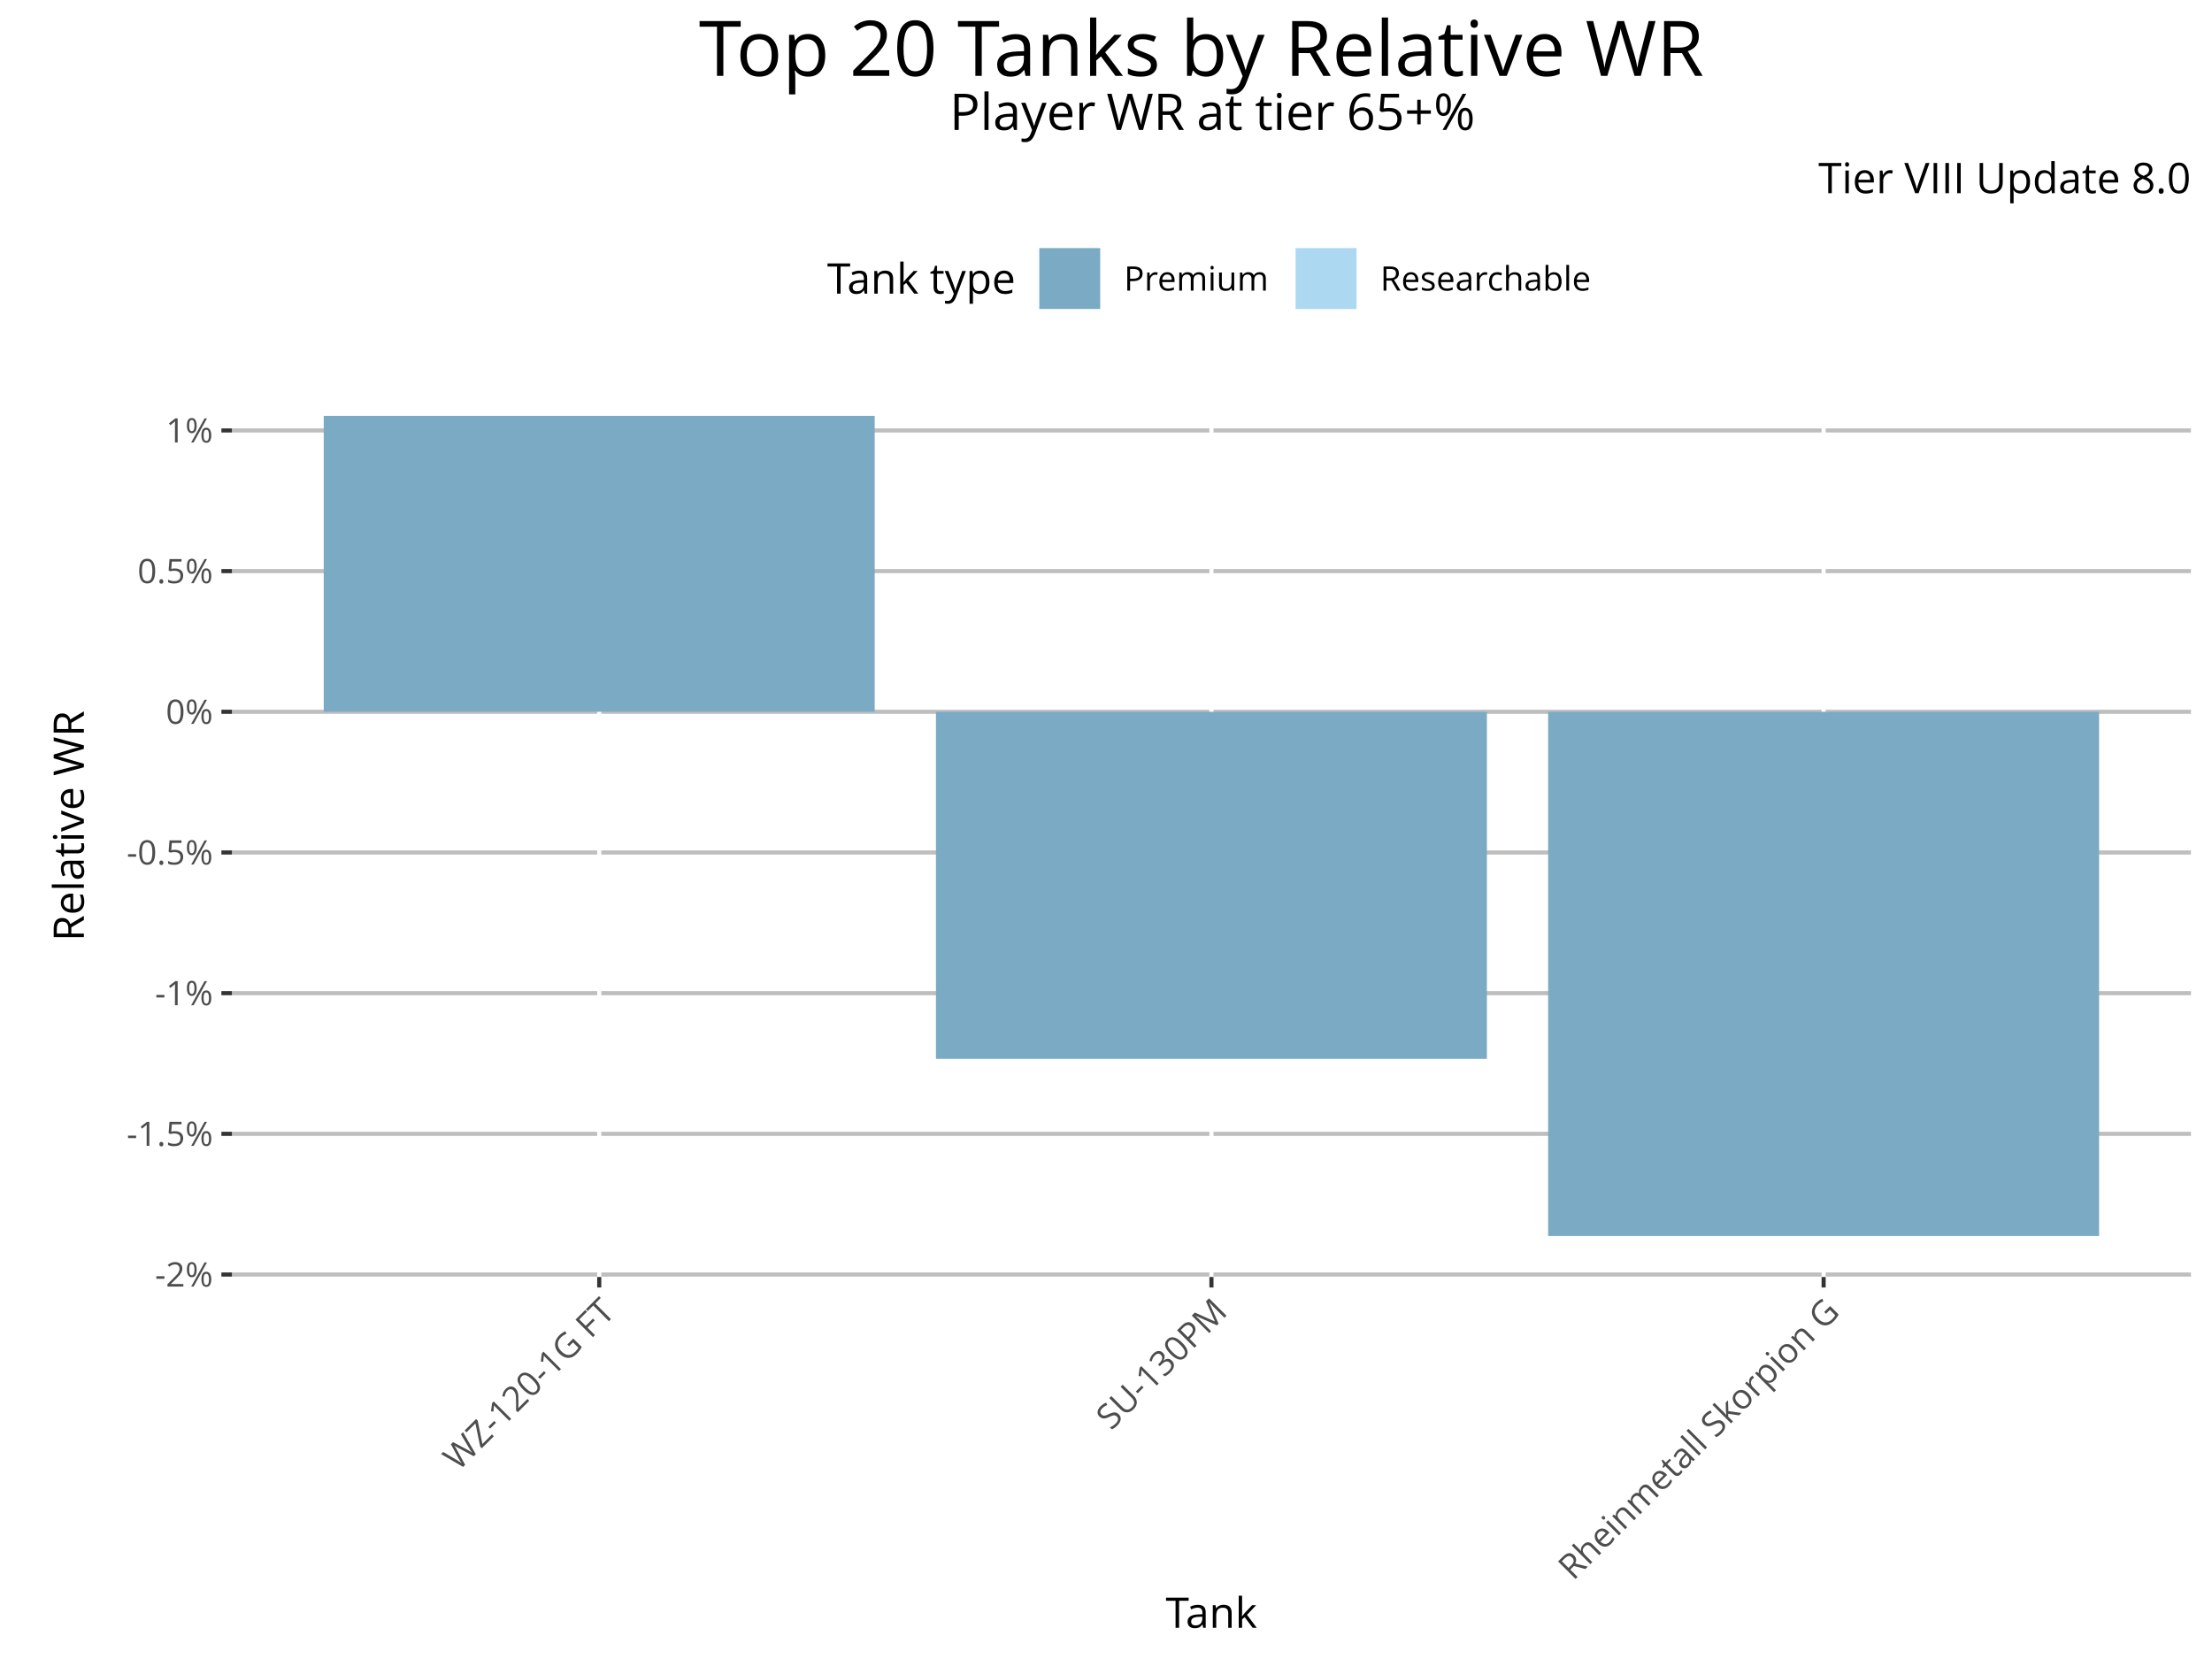
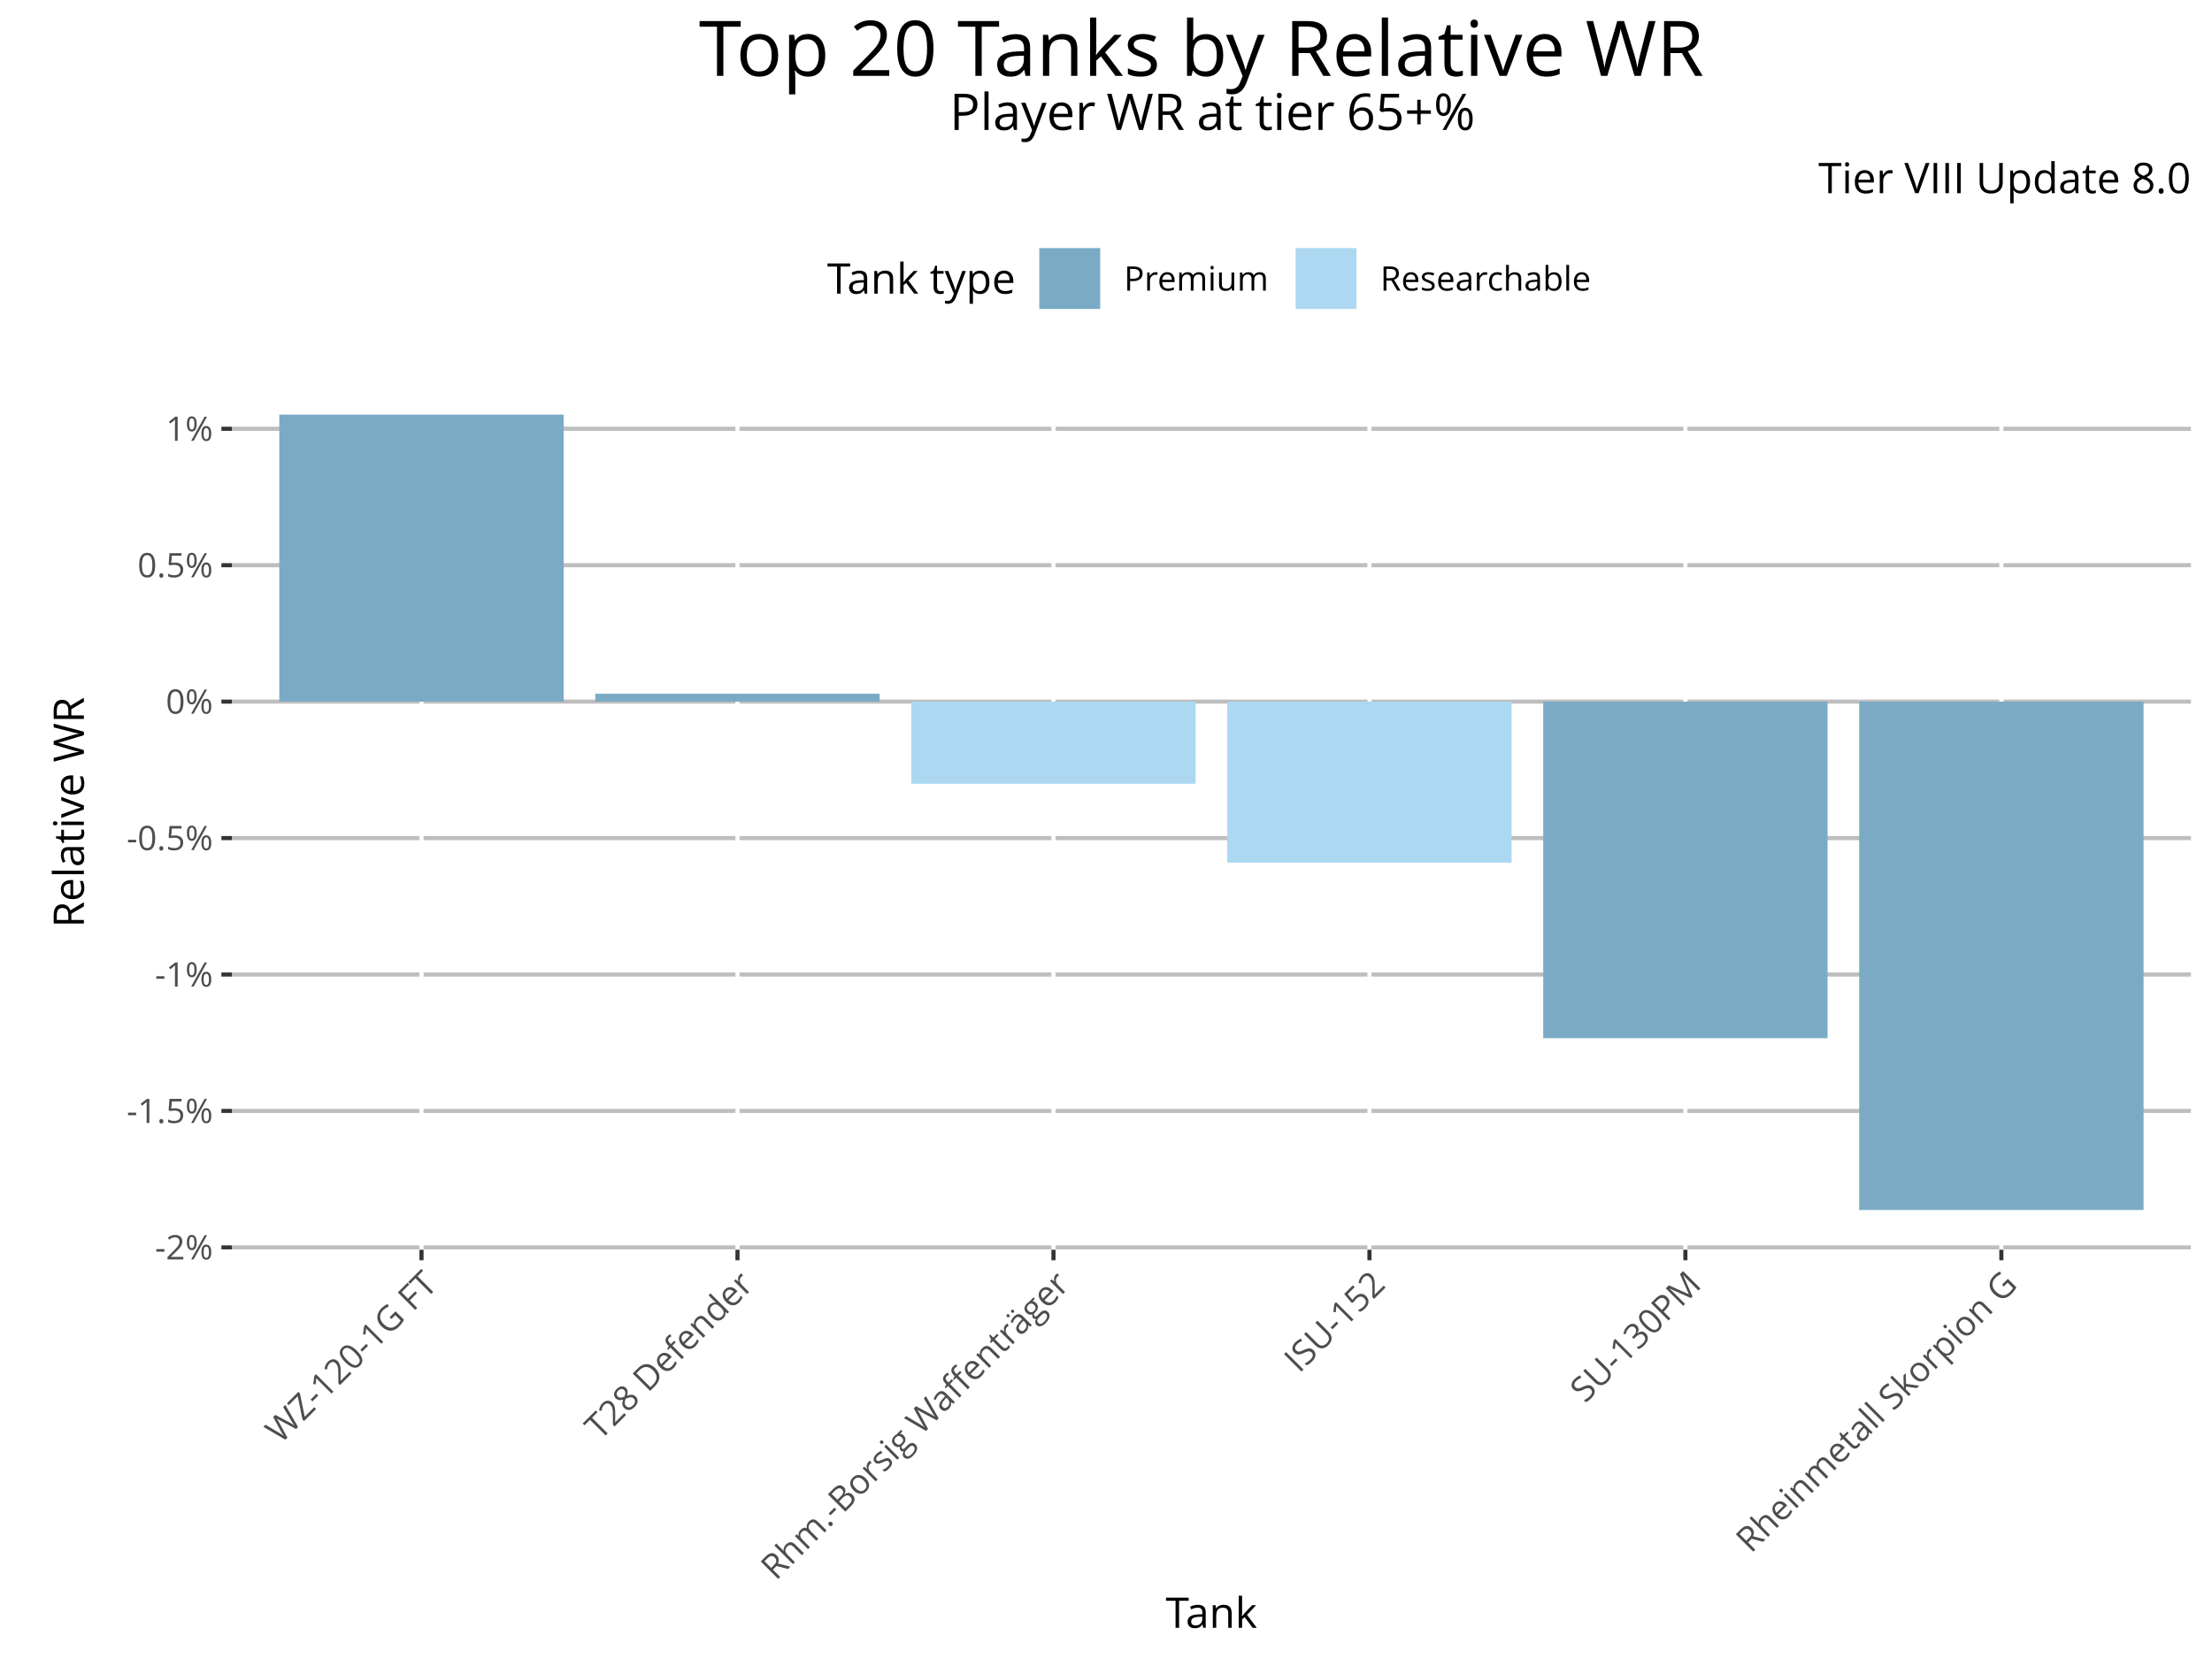
<svg xmlns="http://www.w3.org/2000/svg" class="svglite" width="576.00pt" height="432.00pt" viewBox="0 0 576.00 432.00">
  <defs>
    <style type="text/css">
    .svglite line, .svglite polyline, .svglite polygon, .svglite path, .svglite rect, .svglite circle {
      fill: none;
      stroke: #000000;
      stroke-linecap: round;
      stroke-linejoin: round;
      stroke-miterlimit: 10.00;
    }
  </style>
  </defs>
  <rect width="100%" height="100%" style="stroke: none; fill: #FFFFFF;" />
  <defs>
    <clipPath id="cpMC4wMHw1NzYuMDB8MC4wMHw0MzIuMDA=">
      <rect x="0.00" y="0.00" width="576.00" height="432.00" />
    </clipPath>
  </defs>
  <g clip-path="url(#cpMC4wMHw1NzYuMDB8MC4wMHw0MzIuMDA=)">
    <rect x="0.00" y="0" width="576.00" height="432.00" style="stroke-width: 1.07; stroke: #FFFFFF; fill: #FFFFFF;" />
  </g>
  <defs>
-     <clipPath id="cpNjAuMzl8NTcwLjUyfDk3LjYxfDMzMi41Mw==">
-       <rect x="60.39" y="97.61" width="510.13" height="234.91" />
+     <clipPath id="cpNjAuMzl8NTcwLjUyfDk3LjYxfDMyNS40Mw==">
+       <rect x="60.39" y="97.61" width="510.13" height="227.82" />
    </clipPath>
  </defs>
-   <g clip-path="url(#cpNjAuMzl8NTcwLjUyfDk3LjYxfDMzMi41Mw==)">
-     <rect x="60.39" y="97.61" width="510.13" height="234.91" style="stroke-width: 1.07; stroke: none;" />
-     <polyline points="60.39,313.57 570.52,313.57 " style="stroke-width: 0.53; stroke: #FFFFFF; stroke-linecap: butt;" />
-     <polyline points="60.39,276.93 570.52,276.93 " style="stroke-width: 0.53; stroke: #FFFFFF; stroke-linecap: butt;" />
-     <polyline points="60.39,240.30 570.52,240.30 " style="stroke-width: 0.53; stroke: #FFFFFF; stroke-linecap: butt;" />
-     <polyline points="60.39,203.67 570.52,203.67 " style="stroke-width: 0.53; stroke: #FFFFFF; stroke-linecap: butt;" />
-     <polyline points="60.39,167.04 570.52,167.04 " style="stroke-width: 0.53; stroke: #FFFFFF; stroke-linecap: butt;" />
-     <polyline points="60.39,130.40 570.52,130.40 " style="stroke-width: 0.53; stroke: #FFFFFF; stroke-linecap: butt;" />
-     <polyline points="60.39,331.88 570.52,331.88 " style="stroke-width: 1.07; stroke: #BEBEBE; stroke-linecap: butt;" />
-     <polyline points="60.39,295.25 570.52,295.25 " style="stroke-width: 1.07; stroke: #BEBEBE; stroke-linecap: butt;" />
-     <polyline points="60.39,258.62 570.52,258.62 " style="stroke-width: 1.07; stroke: #BEBEBE; stroke-linecap: butt;" />
-     <polyline points="60.39,221.98 570.52,221.98 " style="stroke-width: 1.07; stroke: #BEBEBE; stroke-linecap: butt;" />
-     <polyline points="60.39,185.35 570.52,185.35 " style="stroke-width: 1.07; stroke: #BEBEBE; stroke-linecap: butt;" />
-     <polyline points="60.39,148.72 570.52,148.72 " style="stroke-width: 1.07; stroke: #BEBEBE; stroke-linecap: butt;" />
-     <polyline points="60.39,112.09 570.52,112.09 " style="stroke-width: 1.07; stroke: #BEBEBE; stroke-linecap: butt;" />
-     <polyline points="156.04,332.53 156.04,97.61 " style="stroke-width: 1.07; stroke: #FFFFFF; stroke-linecap: butt;" />
-     <polyline points="315.46,332.53 315.46,97.61 " style="stroke-width: 1.07; stroke: #FFFFFF; stroke-linecap: butt;" />
-     <polyline points="474.87,332.53 474.87,97.61 " style="stroke-width: 1.07; stroke: #FFFFFF; stroke-linecap: butt;" />
-     <rect x="84.30" y="108.29" width="143.47" height="77.06" style="stroke-width: 1.07; stroke: none; stroke-linecap: square; stroke-linejoin: miter; fill: #7BABC4;" />
-     <rect x="243.72" y="185.35" width="143.47" height="90.38" style="stroke-width: 1.07; stroke: none; stroke-linecap: square; stroke-linejoin: miter; fill: #7BABC4;" />
-     <rect x="403.13" y="185.35" width="143.47" height="136.50" style="stroke-width: 1.07; stroke: none; stroke-linecap: square; stroke-linejoin: miter; fill: #7BABC4;" />
+   <g clip-path="url(#cpNjAuMzl8NTcwLjUyfDk3LjYxfDMyNS40Mw==)">
+     <rect x="60.39" y="97.61" width="510.13" height="227.82" style="stroke-width: 1.07; stroke: none;" />
+     <polyline points="60.39,307.05 570.52,307.05 " style="stroke-width: 0.53; stroke: #FFFFFF; stroke-linecap: butt;" />
+     <polyline points="60.39,271.52 570.52,271.52 " style="stroke-width: 0.53; stroke: #FFFFFF; stroke-linecap: butt;" />
+     <polyline points="60.39,235.99 570.52,235.99 " style="stroke-width: 0.53; stroke: #FFFFFF; stroke-linecap: butt;" />
+     <polyline points="60.39,200.47 570.52,200.47 " style="stroke-width: 0.53; stroke: #FFFFFF; stroke-linecap: butt;" />
+     <polyline points="60.39,164.94 570.52,164.94 " style="stroke-width: 0.53; stroke: #FFFFFF; stroke-linecap: butt;" />
+     <polyline points="60.39,129.41 570.52,129.41 " style="stroke-width: 0.53; stroke: #FFFFFF; stroke-linecap: butt;" />
+     <polyline points="60.39,324.81 570.52,324.81 " style="stroke-width: 1.07; stroke: #BEBEBE; stroke-linecap: butt;" />
+     <polyline points="60.39,289.28 570.52,289.28 " style="stroke-width: 1.07; stroke: #BEBEBE; stroke-linecap: butt;" />
+     <polyline points="60.39,253.76 570.52,253.76 " style="stroke-width: 1.07; stroke: #BEBEBE; stroke-linecap: butt;" />
+     <polyline points="60.39,218.23 570.52,218.23 " style="stroke-width: 1.07; stroke: #BEBEBE; stroke-linecap: butt;" />
+     <polyline points="60.39,182.70 570.52,182.70 " style="stroke-width: 1.07; stroke: #BEBEBE; stroke-linecap: butt;" />
+     <polyline points="60.39,147.18 570.52,147.18 " style="stroke-width: 1.07; stroke: #BEBEBE; stroke-linecap: butt;" />
+     <polyline points="60.39,111.65 570.52,111.65 " style="stroke-width: 1.07; stroke: #BEBEBE; stroke-linecap: butt;" />
+     <polyline points="109.76,325.43 109.76,97.61 " style="stroke-width: 1.07; stroke: #FFFFFF; stroke-linecap: butt;" />
+     <polyline points="192.04,325.43 192.04,97.61 " style="stroke-width: 1.07; stroke: #FFFFFF; stroke-linecap: butt;" />
+     <polyline points="274.32,325.43 274.32,97.61 " style="stroke-width: 1.07; stroke: #FFFFFF; stroke-linecap: butt;" />
+     <polyline points="356.60,325.43 356.60,97.61 " style="stroke-width: 1.07; stroke: #FFFFFF; stroke-linecap: butt;" />
+     <polyline points="438.87,325.43 438.87,97.61 " style="stroke-width: 1.07; stroke: #FFFFFF; stroke-linecap: butt;" />
+     <polyline points="521.15,325.43 521.15,97.61 " style="stroke-width: 1.07; stroke: #FFFFFF; stroke-linecap: butt;" />
+     <rect x="72.73" y="107.97" width="74.05" height="74.73" style="stroke-width: 1.07; stroke: none; stroke-linecap: square; stroke-linejoin: miter; fill: #7BABC4;" />
+     <rect x="155.01" y="180.65" width="74.05" height="2.05" style="stroke-width: 1.07; stroke: none; stroke-linecap: square; stroke-linejoin: miter; fill: #7BABC4;" />
+     <rect x="237.29" y="182.70" width="74.05" height="21.39" style="stroke-width: 1.07; stroke: none; stroke-linecap: square; stroke-linejoin: miter; fill: #ACD8F1;" />
+     <rect x="319.57" y="182.70" width="74.05" height="41.93" style="stroke-width: 1.07; stroke: none; stroke-linecap: square; stroke-linejoin: miter; fill: #ACD8F1;" />
+     <rect x="401.85" y="182.70" width="74.05" height="87.65" style="stroke-width: 1.07; stroke: none; stroke-linecap: square; stroke-linejoin: miter; fill: #7BABC4;" />
+     <rect x="484.13" y="182.70" width="74.05" height="132.38" style="stroke-width: 1.07; stroke: none; stroke-linecap: square; stroke-linejoin: miter; fill: #7BABC4;" />
  </g>
  <g clip-path="url(#cpMC4wMHw1NzYuMDB8MC4wMHw0MzIuMDA=)">
-     <text x="55.46" y="335.02" text-anchor="end" style="font-size: 8.80px; fill: #4D4D4D; font-family: Open Sans;" textLength="15.11px" lengthAdjust="spacingAndGlyphs">-2%</text>
-     <text x="55.46" y="298.39" text-anchor="end" style="font-size: 8.80px; fill: #4D4D4D; font-family: Open Sans;" textLength="22.48px" lengthAdjust="spacingAndGlyphs">-1.5%</text>
-     <text x="55.46" y="261.76" text-anchor="end" style="font-size: 8.80px; fill: #4D4D4D; font-family: Open Sans;" textLength="15.11px" lengthAdjust="spacingAndGlyphs">-1%</text>
-     <text x="55.46" y="225.12" text-anchor="end" style="font-size: 8.80px; fill: #4D4D4D; font-family: Open Sans;" textLength="22.48px" lengthAdjust="spacingAndGlyphs">-0.5%</text>
-     <text x="55.46" y="188.49" text-anchor="end" style="font-size: 8.80px; fill: #4D4D4D; font-family: Open Sans;" textLength="12.28px" lengthAdjust="spacingAndGlyphs">0%</text>
-     <text x="55.46" y="151.86" text-anchor="end" style="font-size: 8.80px; fill: #4D4D4D; font-family: Open Sans;" textLength="19.65px" lengthAdjust="spacingAndGlyphs">0.5%</text>
-     <text x="55.46" y="115.23" text-anchor="end" style="font-size: 8.80px; fill: #4D4D4D; font-family: Open Sans;" textLength="12.28px" lengthAdjust="spacingAndGlyphs">1%</text>
-     <polyline points="57.65,331.88 60.39,331.88 " style="stroke-width: 1.07; stroke: #333333; stroke-linecap: butt;" />
-     <polyline points="57.65,295.25 60.39,295.25 " style="stroke-width: 1.07; stroke: #333333; stroke-linecap: butt;" />
-     <polyline points="57.65,258.62 60.39,258.62 " style="stroke-width: 1.07; stroke: #333333; stroke-linecap: butt;" />
-     <polyline points="57.65,221.98 60.39,221.98 " style="stroke-width: 1.07; stroke: #333333; stroke-linecap: butt;" />
-     <polyline points="57.65,185.35 60.39,185.35 " style="stroke-width: 1.07; stroke: #333333; stroke-linecap: butt;" />
-     <polyline points="57.65,148.72 60.39,148.72 " style="stroke-width: 1.07; stroke: #333333; stroke-linecap: butt;" />
-     <polyline points="57.65,112.09 60.39,112.09 " style="stroke-width: 1.07; stroke: #333333; stroke-linecap: butt;" />
-     <polyline points="156.04,335.27 156.04,332.53 " style="stroke-width: 1.07; stroke: #333333; stroke-linecap: butt;" />
-     <polyline points="315.46,335.27 315.46,332.53 " style="stroke-width: 1.07; stroke: #333333; stroke-linecap: butt;" />
-     <polyline points="474.87,335.27 474.87,332.53 " style="stroke-width: 1.07; stroke: #333333; stroke-linecap: butt;" />
-     <text transform="translate(160.58,342.00) rotate(-45)" text-anchor="end" style="font-size: 9.00px; fill: #4D4D4D; font-family: Open Sans;" textLength="58.37px" lengthAdjust="spacingAndGlyphs">WZ-120-1G FT</text>
-     <text transform="translate(320.00,342.00) rotate(-45)" text-anchor="end" style="font-size: 9.00px; fill: #4D4D4D; font-family: Open Sans;" textLength="43.38px" lengthAdjust="spacingAndGlyphs">SU-130PM</text>
-     <text transform="translate(479.41,342.00) rotate(-45)" text-anchor="end" style="font-size: 9.00px; fill: #4D4D4D; font-family: Open Sans;" textLength="98.65px" lengthAdjust="spacingAndGlyphs">Rheinmetall Skorpion G</text>
+     <text x="55.46" y="327.95" text-anchor="end" style="font-size: 8.80px; fill: #4D4D4D; font-family: Open Sans;" textLength="15.11px" lengthAdjust="spacingAndGlyphs">-2%</text>
+     <text x="55.46" y="292.42" text-anchor="end" style="font-size: 8.80px; fill: #4D4D4D; font-family: Open Sans;" textLength="22.48px" lengthAdjust="spacingAndGlyphs">-1.5%</text>
+     <text x="55.46" y="256.90" text-anchor="end" style="font-size: 8.80px; fill: #4D4D4D; font-family: Open Sans;" textLength="15.11px" lengthAdjust="spacingAndGlyphs">-1%</text>
+     <text x="55.46" y="221.37" text-anchor="end" style="font-size: 8.80px; fill: #4D4D4D; font-family: Open Sans;" textLength="22.48px" lengthAdjust="spacingAndGlyphs">-0.5%</text>
+     <text x="55.46" y="185.84" text-anchor="end" style="font-size: 8.80px; fill: #4D4D4D; font-family: Open Sans;" textLength="12.28px" lengthAdjust="spacingAndGlyphs">0%</text>
+     <text x="55.46" y="150.32" text-anchor="end" style="font-size: 8.80px; fill: #4D4D4D; font-family: Open Sans;" textLength="19.65px" lengthAdjust="spacingAndGlyphs">0.5%</text>
+     <text x="55.46" y="114.79" text-anchor="end" style="font-size: 8.80px; fill: #4D4D4D; font-family: Open Sans;" textLength="12.28px" lengthAdjust="spacingAndGlyphs">1%</text>
+     <polyline points="57.65,324.81 60.39,324.81 " style="stroke-width: 1.07; stroke: #333333; stroke-linecap: butt;" />
+     <polyline points="57.65,289.28 60.39,289.28 " style="stroke-width: 1.07; stroke: #333333; stroke-linecap: butt;" />
+     <polyline points="57.65,253.76 60.39,253.76 " style="stroke-width: 1.07; stroke: #333333; stroke-linecap: butt;" />
+     <polyline points="57.65,218.23 60.39,218.23 " style="stroke-width: 1.07; stroke: #333333; stroke-linecap: butt;" />
+     <polyline points="57.65,182.70 60.39,182.70 " style="stroke-width: 1.07; stroke: #333333; stroke-linecap: butt;" />
+     <polyline points="57.65,147.18 60.39,147.18 " style="stroke-width: 1.07; stroke: #333333; stroke-linecap: butt;" />
+     <polyline points="57.65,111.65 60.39,111.65 " style="stroke-width: 1.07; stroke: #333333; stroke-linecap: butt;" />
+     <polyline points="109.76,328.17 109.76,325.43 " style="stroke-width: 1.07; stroke: #333333; stroke-linecap: butt;" />
+     <polyline points="192.04,328.17 192.04,325.43 " style="stroke-width: 1.07; stroke: #333333; stroke-linecap: butt;" />
+     <polyline points="274.32,328.17 274.32,325.43 " style="stroke-width: 1.07; stroke: #333333; stroke-linecap: butt;" />
+     <polyline points="356.60,328.17 356.60,325.43 " style="stroke-width: 1.07; stroke: #333333; stroke-linecap: butt;" />
+     <polyline points="438.87,328.17 438.87,325.43 " style="stroke-width: 1.07; stroke: #333333; stroke-linecap: butt;" />
+     <polyline points="521.15,328.17 521.15,325.43 " style="stroke-width: 1.07; stroke: #333333; stroke-linecap: butt;" />
+     <text transform="translate(114.30,334.91) rotate(-45)" text-anchor="end" style="font-size: 9.00px; fill: #4D4D4D; font-family: Open Sans;" textLength="58.37px" lengthAdjust="spacingAndGlyphs">WZ-120-1G FT</text>
+     <text transform="translate(196.58,334.91) rotate(-45)" text-anchor="end" style="font-size: 9.00px; fill: #4D4D4D; font-family: Open Sans;" textLength="57.08px" lengthAdjust="spacingAndGlyphs">T28 Defender</text>
+     <text transform="translate(278.86,334.91) rotate(-45)" text-anchor="end" style="font-size: 9.00px; fill: #4D4D4D; font-family: Open Sans;" textLength="108.68px" lengthAdjust="spacingAndGlyphs">Rhm.-Borsig Waffenträger</text>
+     <text transform="translate(361.14,334.91) rotate(-45)" text-anchor="end" style="font-size: 9.00px; fill: #4D4D4D; font-family: Open Sans;" textLength="32.34px" lengthAdjust="spacingAndGlyphs">ISU-152</text>
+     <text transform="translate(443.42,334.91) rotate(-45)" text-anchor="end" style="font-size: 9.00px; fill: #4D4D4D; font-family: Open Sans;" textLength="43.38px" lengthAdjust="spacingAndGlyphs">SU-130PM</text>
+     <text transform="translate(525.69,334.91) rotate(-45)" text-anchor="end" style="font-size: 9.00px; fill: #4D4D4D; font-family: Open Sans;" textLength="98.65px" lengthAdjust="spacingAndGlyphs">Rheinmetall Skorpion G</text>
    <text x="315.46" y="423.88" text-anchor="middle" style="font-size: 11.00px; font-family: Open Sans;" textLength="23.85px" lengthAdjust="spacingAndGlyphs">Tank</text>
-     <text transform="translate(21.84,215.07) rotate(-90)" text-anchor="middle" style="font-size: 11.00px; font-family: Open Sans;" textLength="60.07px" lengthAdjust="spacingAndGlyphs">Relative WR</text>
+     <text transform="translate(21.84,211.52) rotate(-90)" text-anchor="middle" style="font-size: 11.00px; font-family: Open Sans;" textLength="60.07px" lengthAdjust="spacingAndGlyphs">Relative WR</text>
    <rect x="209.91" y="58.42" width="211.09" height="28.24" style="stroke-width: 1.07; stroke: none; fill: #FFFFFF;" />
    <text x="215.39" y="76.46" style="font-size: 11.00px; font-family: Open Sans;" textLength="49.05px" lengthAdjust="spacingAndGlyphs">Tank type</text>
    <rect x="269.92" y="63.90" width="17.28" height="17.28" style="stroke-width: 1.07; stroke: none;" />
    <rect x="270.63" y="64.60" width="15.86" height="15.86" style="stroke-width: 1.07; stroke: none; stroke-linecap: square; stroke-linejoin: miter; fill: #7BABC4;" />
    <rect x="336.66" y="63.90" width="17.28" height="17.28" style="stroke-width: 1.07; stroke: none;" />
    <rect x="337.37" y="64.60" width="15.86" height="15.86" style="stroke-width: 1.07; stroke: none; stroke-linecap: square; stroke-linejoin: miter; fill: #ACD8F1;" />
    <text x="292.68" y="75.67" style="font-size: 8.80px; font-family: Open Sans;" textLength="37.66px" lengthAdjust="spacingAndGlyphs">Premium</text>
    <text x="359.42" y="75.67" style="font-size: 8.80px; font-family: Open Sans;" textLength="54.87px" lengthAdjust="spacingAndGlyphs">Researchable</text>
    <text x="570.52" y="50.30" text-anchor="end" style="font-size: 11.00px; font-family: Open Sans;" textLength="97.02px" lengthAdjust="spacingAndGlyphs">Tier VIII Update 8.0</text>
    <text x="182.00" y="19.76" style="font-size: 20.00px; font-family: Open Sans;" textLength="34.01px" lengthAdjust="spacingAndGlyphs">Top</text>
    <text x="221.20" y="19.76" style="font-size: 20.00px; font-family: Open Sans;" textLength="22.87px" lengthAdjust="spacingAndGlyphs">20</text>
    <text x="249.28" y="19.76" style="font-size: 20.00px; font-family: Open Sans;" textLength="52.91px" lengthAdjust="spacingAndGlyphs">Tanks</text>
    <text x="307.38" y="19.76" style="font-size: 20.00px; font-family: Open Sans;" textLength="21.93px" lengthAdjust="spacingAndGlyphs">by</text>
    <text x="334.52" y="19.76" style="font-size: 20.00px; font-family: Open Sans;" textLength="73.14px" lengthAdjust="spacingAndGlyphs">Relative</text>
    <text x="412.84" y="19.76" style="font-size: 20.00px; font-family: Open Sans;" textLength="30.88px" lengthAdjust="spacingAndGlyphs">WR</text>
    <text x="247.26" y="33.84" style="font-size: 13.20px; font-family: Open Sans;" textLength="38.04px" lengthAdjust="spacingAndGlyphs">Player</text>
    <text x="288.14" y="33.84" style="font-size: 13.20px; font-family: Open Sans;" textLength="20.36px" lengthAdjust="spacingAndGlyphs">WR</text>
    <text x="311.59" y="33.84" style="font-size: 13.20px; font-family: Open Sans;" textLength="12.00px" lengthAdjust="spacingAndGlyphs">at</text>
    <text x="326.79" y="33.84" style="font-size: 13.20px; font-family: Open Sans;" textLength="20.78px" lengthAdjust="spacingAndGlyphs">tier</text>
    <text x="350.64" y="33.84" style="font-size: 13.20px; font-family: Open Sans;" textLength="33.49px" lengthAdjust="spacingAndGlyphs">65+%</text>
  </g>
</svg>
